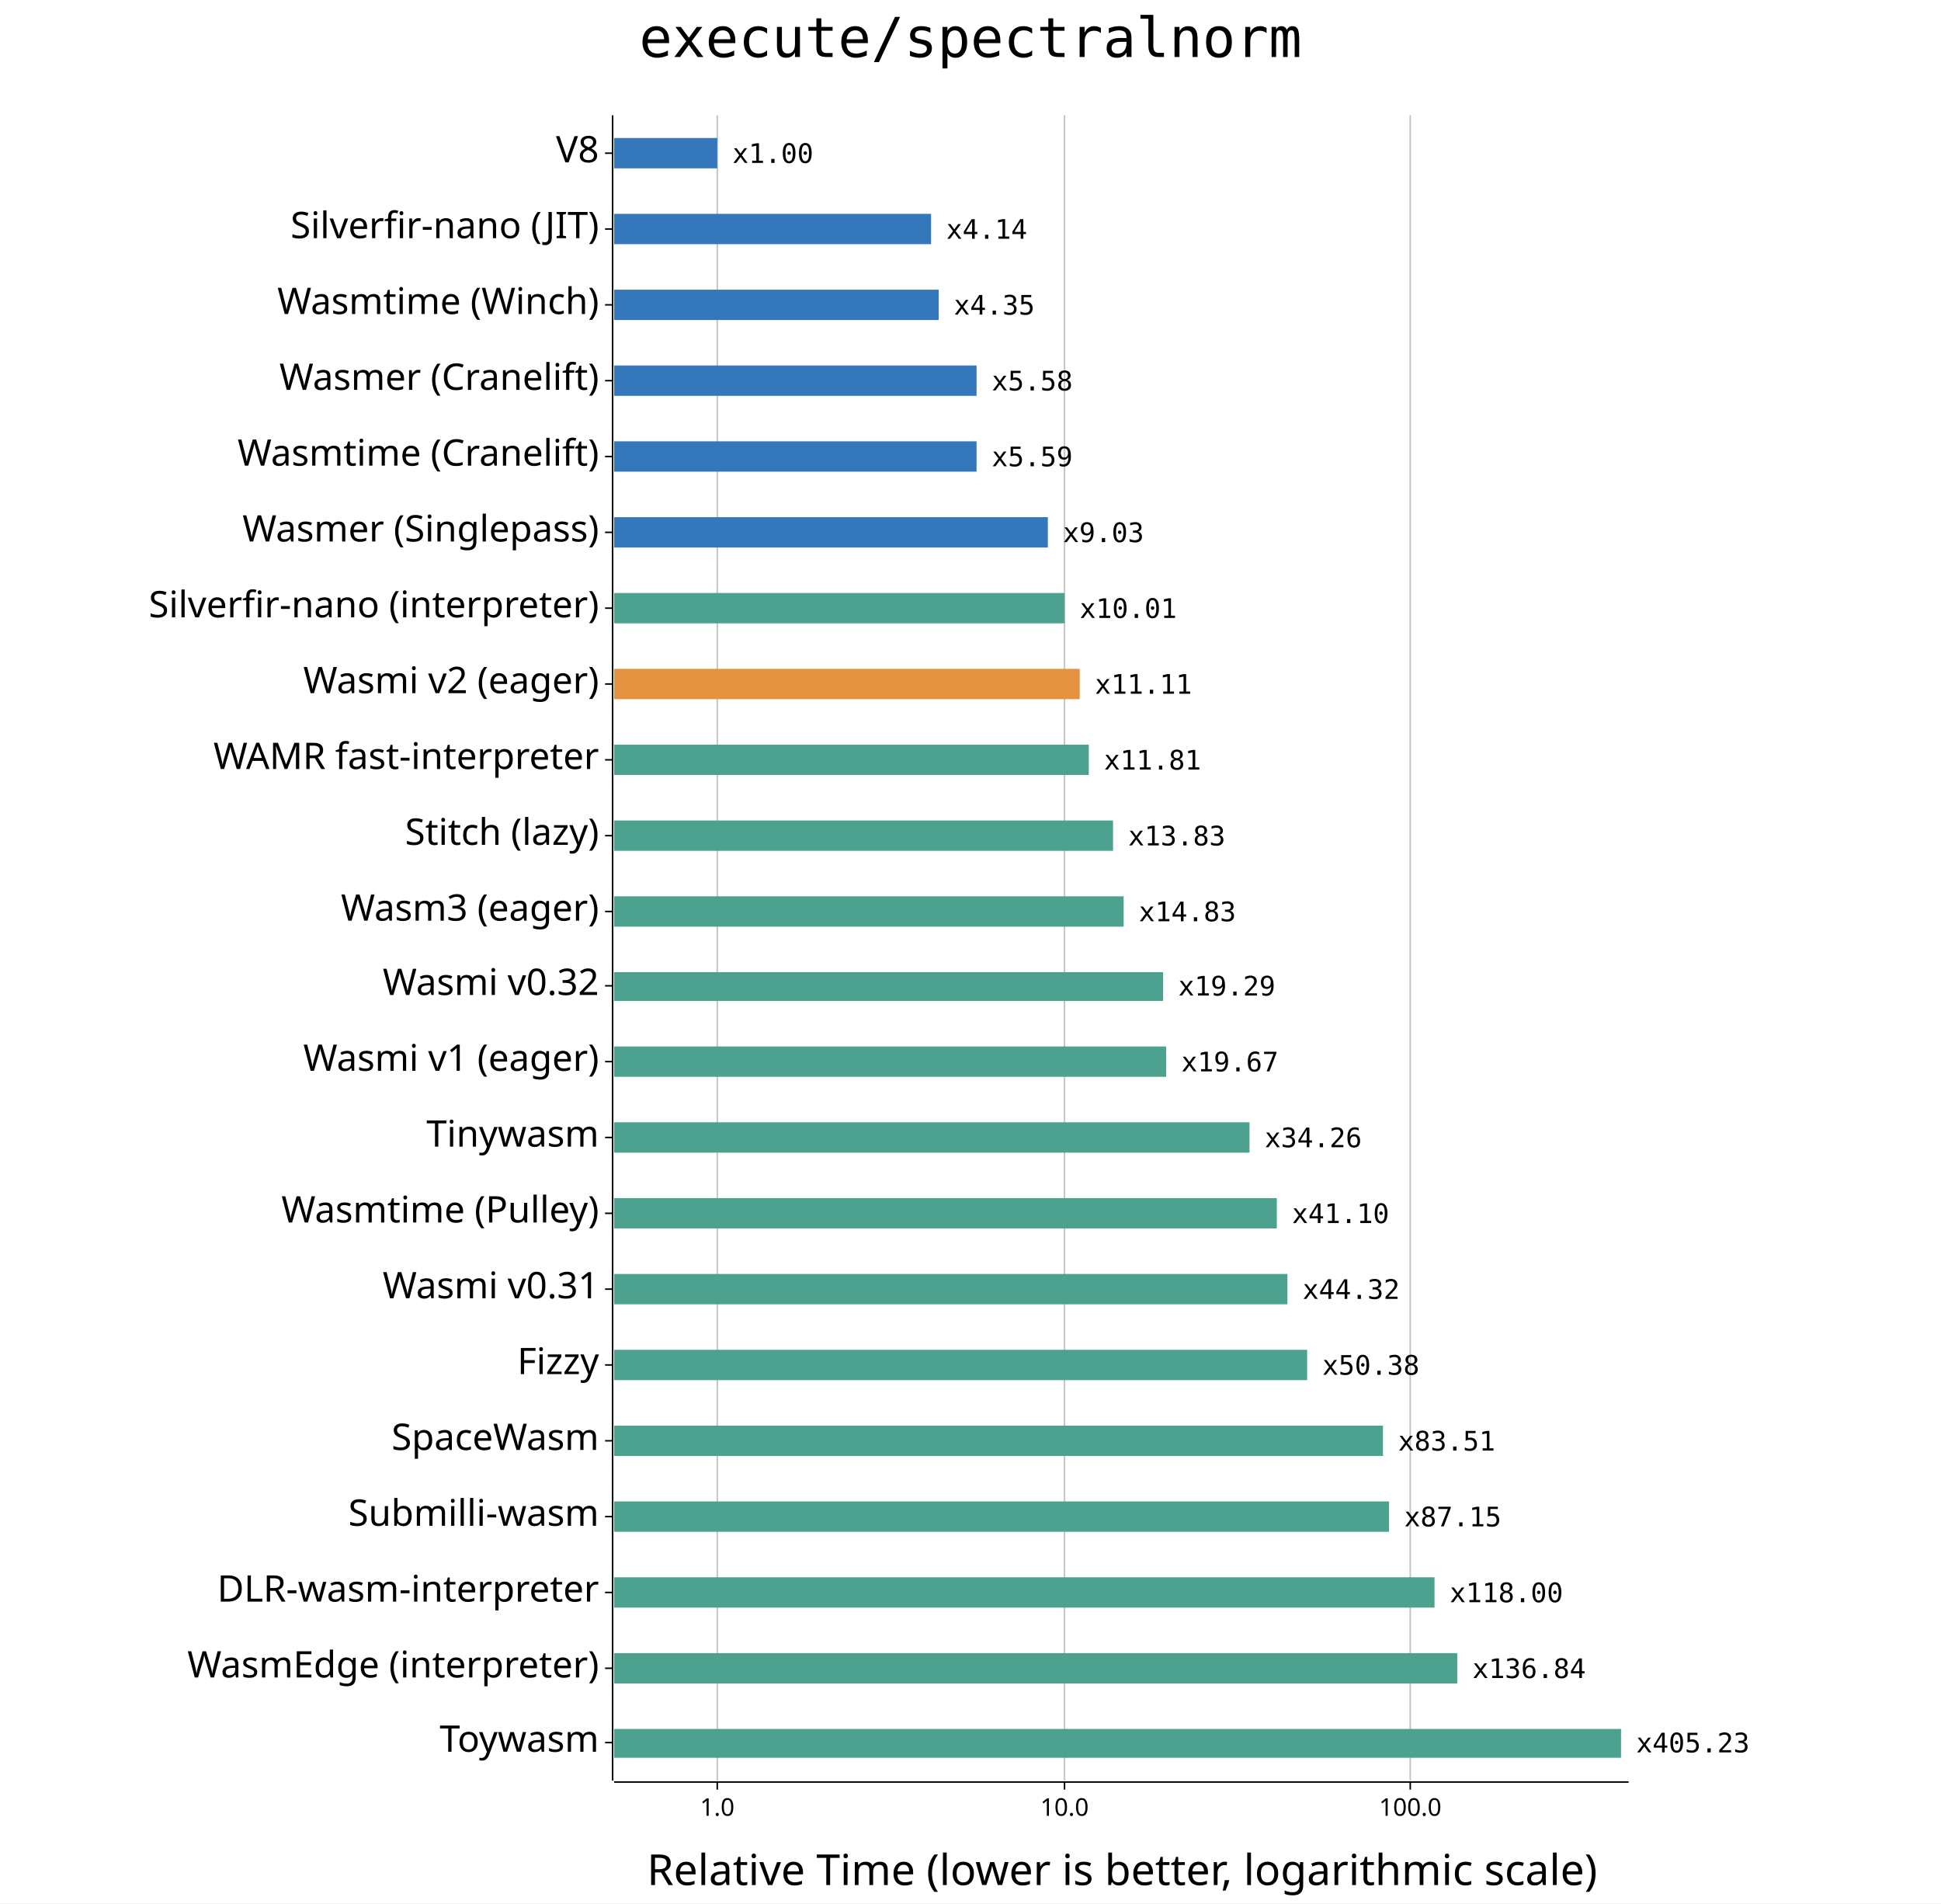
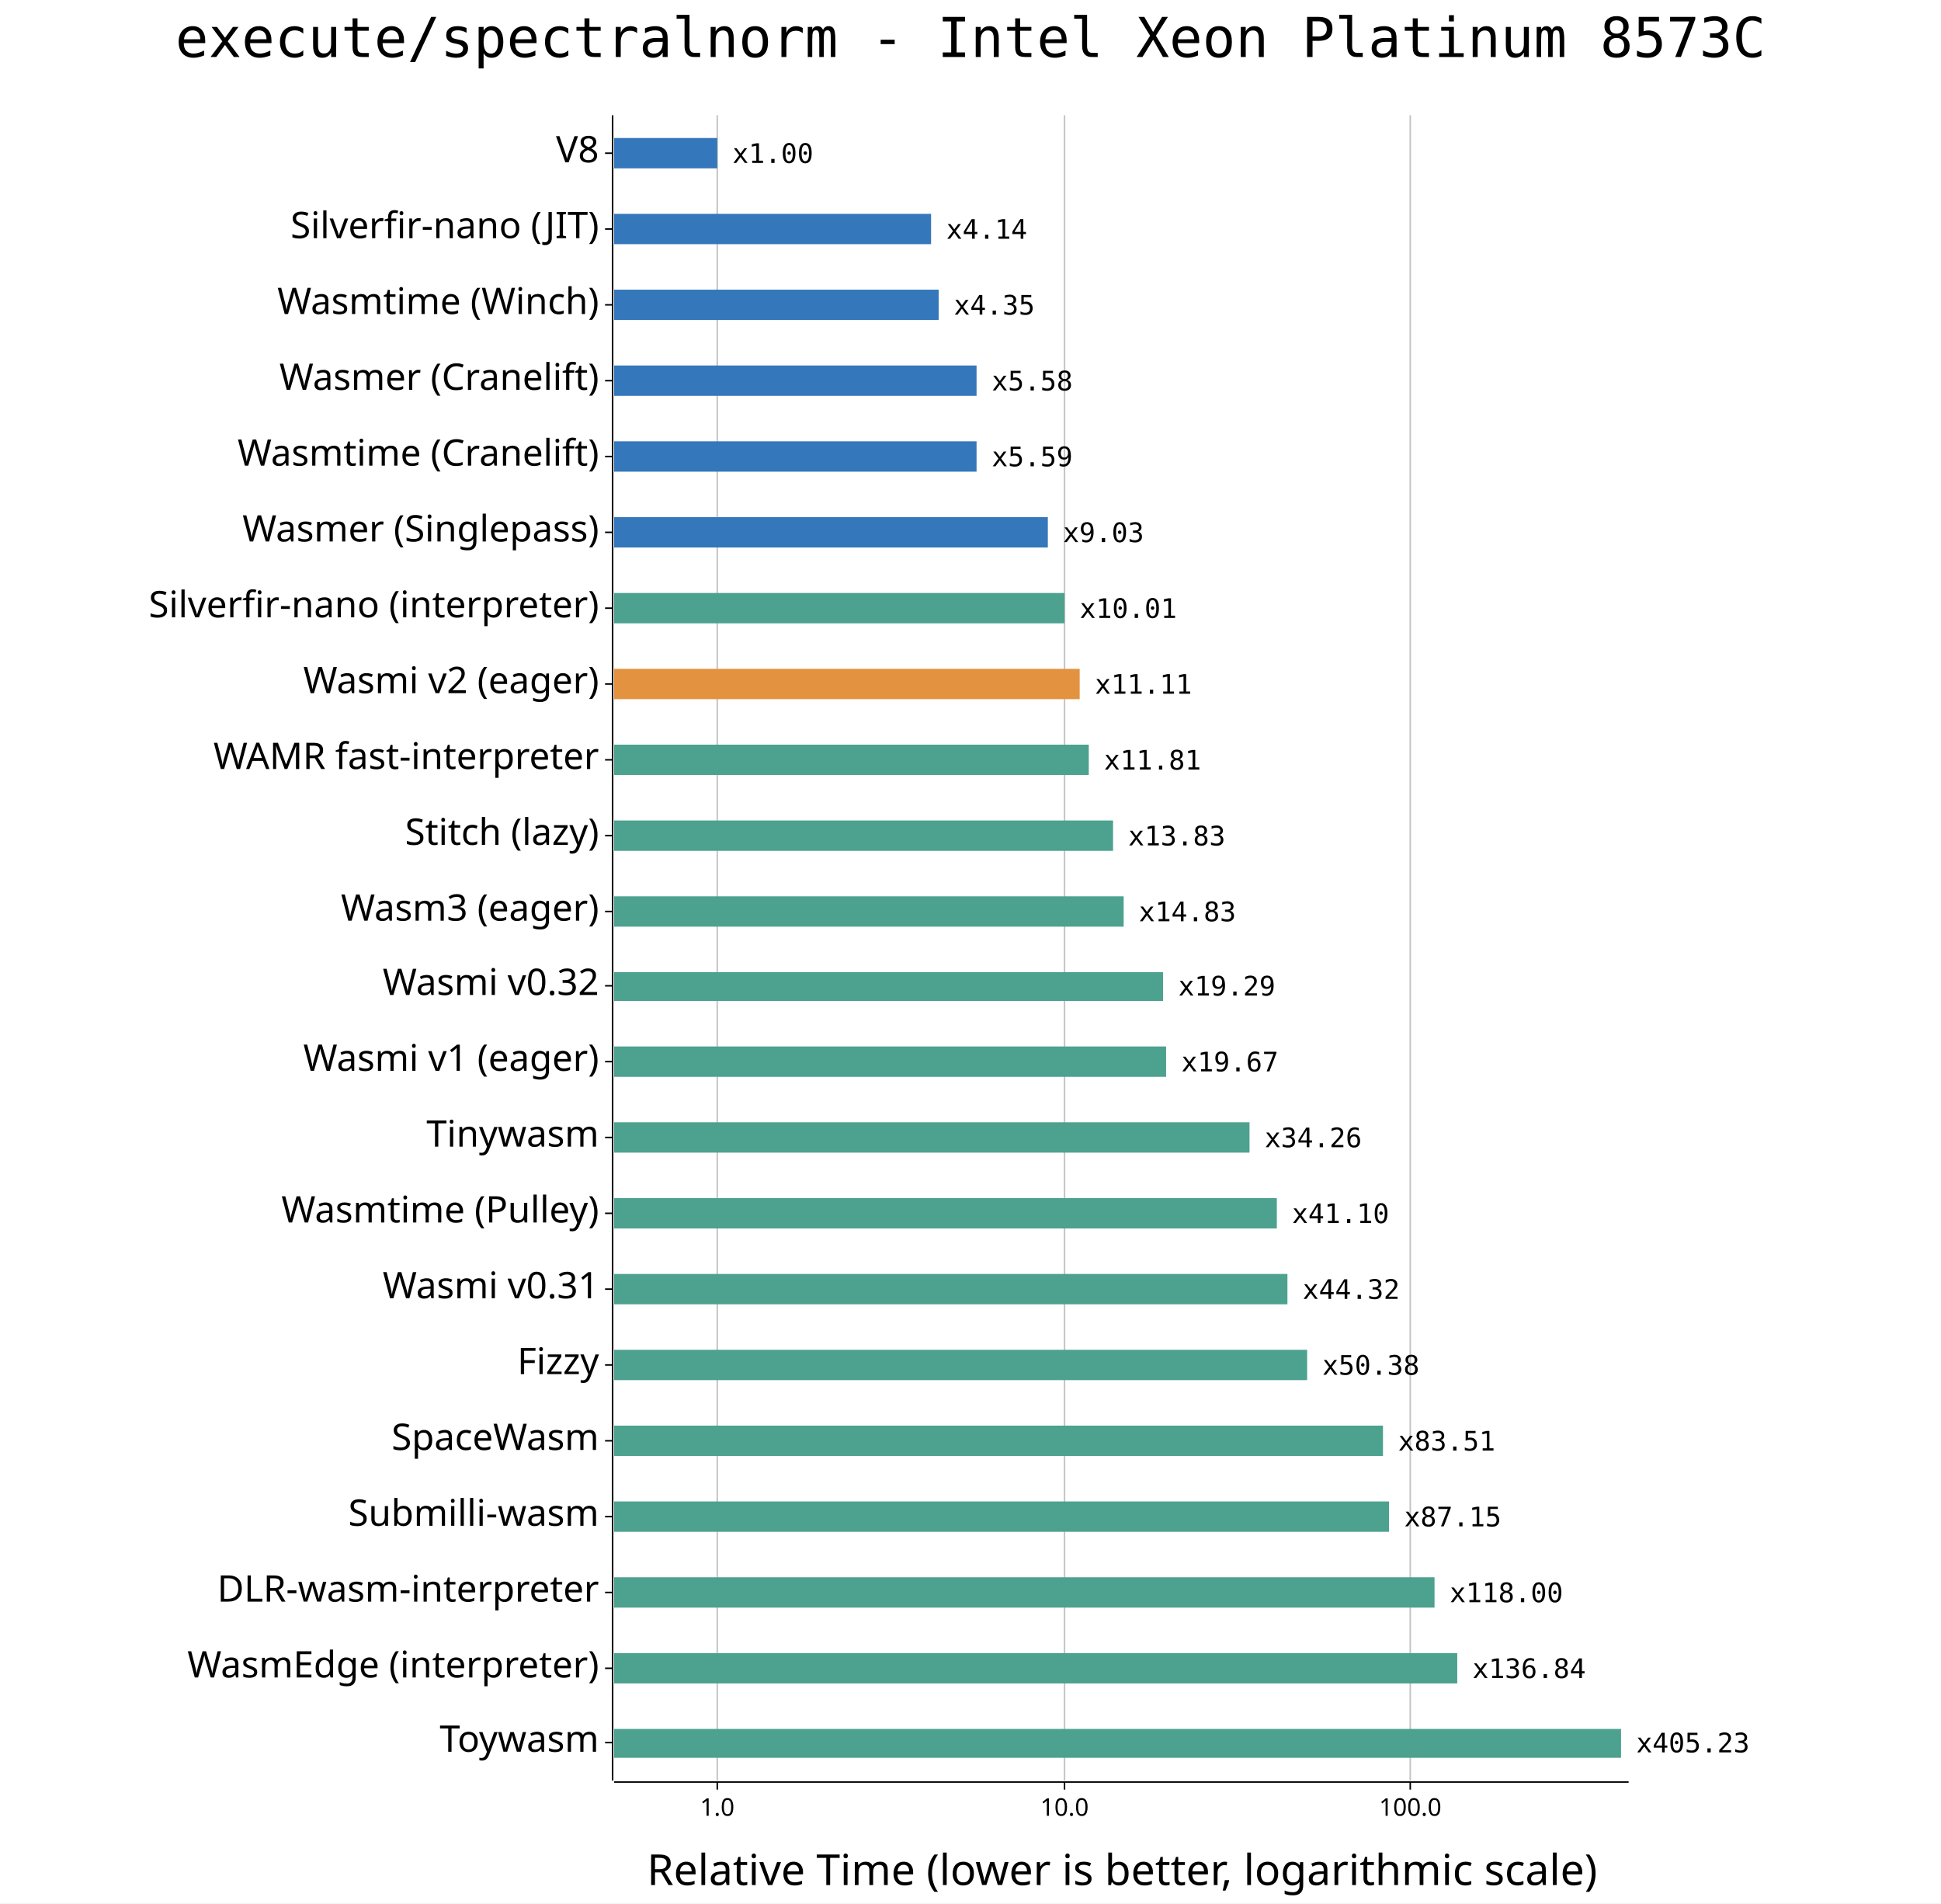
<svg xmlns="http://www.w3.org/2000/svg" width="1280" height="1255" viewBox="0 0 1280 1255">
  <rect x="0" y="0" width="1280" height="1255" opacity="1" fill="#FFFFFF" stroke="none" />
  <text x="640" y="10" dy="0.76em" text-anchor="middle" font-family="monospace" font-size="36.29" opacity="1" fill="#000000">
- execute/spectralnorm
+ execute/spectralnorm - Intel Xeon Platinum 8573C
</text>
  <line opacity="0.1" stroke="#000000" stroke-width="1" x1="473" y1="1174" x2="473" y2="76" />
  <line opacity="0.1" stroke="#000000" stroke-width="1" x1="702" y1="1174" x2="702" y2="76" />
  <line opacity="0.1" stroke="#000000" stroke-width="1" x1="930" y1="1174" x2="930" y2="76" />
  <text x="5" y="625" dy="0.76em" text-anchor="middle" font-family="sans-serif" font-size="28.226" opacity="1" fill="#000000" transform="rotate(270, 5, 625)">

</text>
  <text x="740" y="1250" dy="-0.5ex" text-anchor="middle" font-family="sans-serif" font-size="28.226" opacity="1" fill="#000000">
Relative Time (lower is better, logarithmic scale)
</text>
  <line opacity="0.15" stroke="#000000" stroke-width="1" x1="473" y1="1174" x2="473" y2="76" />
  <line opacity="0.15" stroke="#000000" stroke-width="1" x1="702" y1="1174" x2="702" y2="76" />
  <line opacity="0.15" stroke="#000000" stroke-width="1" x1="930" y1="1174" x2="930" y2="76" />
  <polyline fill="none" opacity="1" stroke="#000000" stroke-width="1" points="404,76 404,1174 " />
  <text x="395" y="1149" dy="0.5ex" text-anchor="end" font-family="sans-serif" font-size="24.194" opacity="1" fill="#000000">
Toywasm
</text>
  <polyline fill="none" opacity="1" stroke="#000000" stroke-width="1" points="399,1149 404,1149 " />
  <text x="395" y="1100" dy="0.5ex" text-anchor="end" font-family="sans-serif" font-size="24.194" opacity="1" fill="#000000">
WasmEdge (interpreter)
</text>
  <polyline fill="none" opacity="1" stroke="#000000" stroke-width="1" points="399,1100 404,1100 " />
  <text x="395" y="1050" dy="0.5ex" text-anchor="end" font-family="sans-serif" font-size="24.194" opacity="1" fill="#000000">
DLR-wasm-interpreter
</text>
  <polyline fill="none" opacity="1" stroke="#000000" stroke-width="1" points="399,1050 404,1050 " />
  <text x="395" y="1000" dy="0.5ex" text-anchor="end" font-family="sans-serif" font-size="24.194" opacity="1" fill="#000000">
Submilli-wasm
</text>
  <polyline fill="none" opacity="1" stroke="#000000" stroke-width="1" points="399,1000 404,1000 " />
  <text x="395" y="950" dy="0.5ex" text-anchor="end" font-family="sans-serif" font-size="24.194" opacity="1" fill="#000000">
SpaceWasm
</text>
  <polyline fill="none" opacity="1" stroke="#000000" stroke-width="1" points="399,950 404,950 " />
  <text x="395" y="900" dy="0.5ex" text-anchor="end" font-family="sans-serif" font-size="24.194" opacity="1" fill="#000000">
Fizzy
</text>
  <polyline fill="none" opacity="1" stroke="#000000" stroke-width="1" points="399,900 404,900 " />
  <text x="395" y="850" dy="0.5ex" text-anchor="end" font-family="sans-serif" font-size="24.194" opacity="1" fill="#000000">
Wasmi v0.31
</text>
  <polyline fill="none" opacity="1" stroke="#000000" stroke-width="1" points="399,850 404,850 " />
  <text x="395" y="800" dy="0.5ex" text-anchor="end" font-family="sans-serif" font-size="24.194" opacity="1" fill="#000000">
Wasmtime (Pulley)
</text>
  <polyline fill="none" opacity="1" stroke="#000000" stroke-width="1" points="399,800 404,800 " />
  <text x="395" y="750" dy="0.5ex" text-anchor="end" font-family="sans-serif" font-size="24.194" opacity="1" fill="#000000">
Tinywasm
</text>
  <polyline fill="none" opacity="1" stroke="#000000" stroke-width="1" points="399,750 404,750 " />
  <text x="395" y="700" dy="0.5ex" text-anchor="end" font-family="sans-serif" font-size="24.194" opacity="1" fill="#000000">
Wasmi v1 (eager)
</text>
  <polyline fill="none" opacity="1" stroke="#000000" stroke-width="1" points="399,700 404,700 " />
  <text x="395" y="650" dy="0.5ex" text-anchor="end" font-family="sans-serif" font-size="24.194" opacity="1" fill="#000000">
Wasmi v0.32
</text>
  <polyline fill="none" opacity="1" stroke="#000000" stroke-width="1" points="399,650 404,650 " />
  <text x="395" y="601" dy="0.5ex" text-anchor="end" font-family="sans-serif" font-size="24.194" opacity="1" fill="#000000">
Wasm3 (eager)
</text>
  <polyline fill="none" opacity="1" stroke="#000000" stroke-width="1" points="399,601 404,601 " />
  <text x="395" y="551" dy="0.5ex" text-anchor="end" font-family="sans-serif" font-size="24.194" opacity="1" fill="#000000">
Stitch (lazy)
</text>
  <polyline fill="none" opacity="1" stroke="#000000" stroke-width="1" points="399,551 404,551 " />
  <text x="395" y="501" dy="0.5ex" text-anchor="end" font-family="sans-serif" font-size="24.194" opacity="1" fill="#000000">
WAMR fast-interpreter
</text>
  <polyline fill="none" opacity="1" stroke="#000000" stroke-width="1" points="399,501 404,501 " />
  <text x="395" y="451" dy="0.5ex" text-anchor="end" font-family="sans-serif" font-size="24.194" opacity="1" fill="#000000">
Wasmi v2 (eager)
</text>
  <polyline fill="none" opacity="1" stroke="#000000" stroke-width="1" points="399,451 404,451 " />
  <text x="395" y="401" dy="0.5ex" text-anchor="end" font-family="sans-serif" font-size="24.194" opacity="1" fill="#000000">
Silverfir-nano (interpreter)
</text>
  <polyline fill="none" opacity="1" stroke="#000000" stroke-width="1" points="399,401 404,401 " />
  <text x="395" y="351" dy="0.5ex" text-anchor="end" font-family="sans-serif" font-size="24.194" opacity="1" fill="#000000">
Wasmer (Singlepass)
</text>
  <polyline fill="none" opacity="1" stroke="#000000" stroke-width="1" points="399,351 404,351 " />
  <text x="395" y="301" dy="0.5ex" text-anchor="end" font-family="sans-serif" font-size="24.194" opacity="1" fill="#000000">
Wasmtime (Cranelift)
</text>
  <polyline fill="none" opacity="1" stroke="#000000" stroke-width="1" points="399,301 404,301 " />
  <text x="395" y="251" dy="0.5ex" text-anchor="end" font-family="sans-serif" font-size="24.194" opacity="1" fill="#000000">
Wasmer (Cranelift)
</text>
  <polyline fill="none" opacity="1" stroke="#000000" stroke-width="1" points="399,251 404,251 " />
  <text x="395" y="201" dy="0.5ex" text-anchor="end" font-family="sans-serif" font-size="24.194" opacity="1" fill="#000000">
Wasmtime (Winch)
</text>
  <polyline fill="none" opacity="1" stroke="#000000" stroke-width="1" points="399,201 404,201 " />
  <text x="395" y="151" dy="0.5ex" text-anchor="end" font-family="sans-serif" font-size="24.194" opacity="1" fill="#000000">
Silverfir-nano (JIT)
</text>
  <polyline fill="none" opacity="1" stroke="#000000" stroke-width="1" points="399,151 404,151 " />
  <text x="395" y="101" dy="0.5ex" text-anchor="end" font-family="sans-serif" font-size="24.194" opacity="1" fill="#000000">
V8
</text>
  <polyline fill="none" opacity="1" stroke="#000000" stroke-width="1" points="399,101 404,101 " />
  <polyline fill="none" opacity="1" stroke="#000000" stroke-width="1" points="405,1175 1074,1175 " />
  <text x="473" y="1185" dy="0.76em" text-anchor="middle" font-family="sans-serif" font-size="16.129" opacity="1" fill="#000000">
1.0
</text>
  <polyline fill="none" opacity="1" stroke="#000000" stroke-width="1" points="473,1175 473,1180 " />
  <text x="702" y="1185" dy="0.76em" text-anchor="middle" font-family="sans-serif" font-size="16.129" opacity="1" fill="#000000">
10.0
</text>
  <polyline fill="none" opacity="1" stroke="#000000" stroke-width="1" points="702,1175 702,1180 " />
  <text x="930" y="1185" dy="0.76em" text-anchor="middle" font-family="sans-serif" font-size="16.129" opacity="1" fill="#000000">
100.0
</text>
  <polyline fill="none" opacity="1" stroke="#000000" stroke-width="1" points="930,1175 930,1180 " />
+   <rect x="405" y="591" width="336" height="20" opacity="1" fill="#4CA18F" stroke="none" />
+   <rect x="405" y="940" width="507" height="20" opacity="1" fill="#4CA18F" stroke="none" />
+   <rect x="405" y="191" width="214" height="20" opacity="1" fill="#3477BA" stroke="none" />
+   <rect x="405" y="291" width="239" height="20" opacity="1" fill="#3477BA" stroke="none" />
+   <rect x="405" y="1090" width="556" height="20" opacity="1" fill="#4CA18F" stroke="none" />
+   <rect x="405" y="491" width="313" height="20" opacity="1" fill="#4CA18F" stroke="none" />
+   <rect x="405" y="441" width="307" height="20" opacity="1" fill="#E3923F" stroke="none" />
+   <rect x="405" y="391" width="297" height="20" opacity="1" fill="#4CA18F" stroke="none" />
+   <rect x="405" y="740" width="419" height="20" opacity="1" fill="#4CA18F" stroke="none" />
+   <rect x="405" y="1140" width="664" height="19" opacity="1" fill="#4CA18F" stroke="none" />
  <rect x="405" y="541" width="329" height="20" opacity="1" fill="#4CA18F" stroke="none" />
-   <rect x="405" y="191" width="214" height="20" opacity="1" fill="#3477BA" stroke="none" />
+   <rect x="405" y="341" width="286" height="20" opacity="1" fill="#3477BA" stroke="none" />
+   <rect x="405" y="241" width="239" height="20" opacity="1" fill="#3477BA" stroke="none" />
+   <rect x="405" y="641" width="362" height="19" opacity="1" fill="#4CA18F" stroke="none" />
  <rect x="405" y="1040" width="541" height="20" opacity="1" fill="#4CA18F" stroke="none" />
  <rect x="405" y="790" width="437" height="20" opacity="1" fill="#4CA18F" stroke="none" />
-   <rect x="405" y="740" width="419" height="20" opacity="1" fill="#4CA18F" stroke="none" />
-   <rect x="405" y="441" width="307" height="20" opacity="1" fill="#E3923F" stroke="none" />
-   <rect x="405" y="391" width="297" height="20" opacity="1" fill="#4CA18F" stroke="none" />
-   <rect x="405" y="341" width="286" height="20" opacity="1" fill="#3477BA" stroke="none" />
-   <rect x="405" y="291" width="239" height="20" opacity="1" fill="#3477BA" stroke="none" />
+   <rect x="405" y="141" width="209" height="20" opacity="1" fill="#3477BA" stroke="none" />
+   <rect x="405" y="91" width="68" height="20" opacity="1" fill="#3477BA" stroke="none" />
+   <rect x="405" y="890" width="457" height="20" opacity="1" fill="#4CA18F" stroke="none" />
+   <rect x="405" y="840" width="444" height="20" opacity="1" fill="#4CA18F" stroke="none" />
  <rect x="405" y="690" width="364" height="20" opacity="1" fill="#4CA18F" stroke="none" />
-   <rect x="405" y="890" width="457" height="20" opacity="1" fill="#4CA18F" stroke="none" />
-   <rect x="405" y="491" width="313" height="20" opacity="1" fill="#4CA18F" stroke="none" />
-   <rect x="405" y="591" width="336" height="20" opacity="1" fill="#4CA18F" stroke="none" />
-   <rect x="405" y="1140" width="664" height="19" opacity="1" fill="#4CA18F" stroke="none" />
  <rect x="405" y="990" width="511" height="20" opacity="1" fill="#4CA18F" stroke="none" />
-   <rect x="405" y="241" width="239" height="20" opacity="1" fill="#3477BA" stroke="none" />
-   <rect x="405" y="91" width="68" height="20" opacity="1" fill="#3477BA" stroke="none" />
-   <rect x="405" y="940" width="507" height="20" opacity="1" fill="#4CA18F" stroke="none" />
-   <rect x="405" y="641" width="362" height="19" opacity="1" fill="#4CA18F" stroke="none" />
-   <rect x="405" y="141" width="209" height="20" opacity="1" fill="#3477BA" stroke="none" />
-   <rect x="405" y="1090" width="556" height="20" opacity="1" fill="#4CA18F" stroke="none" />
-   <rect x="405" y="840" width="444" height="20" opacity="1" fill="#4CA18F" stroke="none" />
  <text x="1079" y="1151" dy="0.5ex" text-anchor="start" font-family="monospace" font-size="17.742" opacity="1" fill="#000000">
x405.23
</text>
  <text x="971" y="1102" dy="0.5ex" text-anchor="start" font-family="monospace" font-size="17.742" opacity="1" fill="#000000">
x136.84
</text>
  <text x="956" y="1052" dy="0.5ex" text-anchor="start" font-family="monospace" font-size="17.742" opacity="1" fill="#000000">
x118.00
</text>
  <text x="926" y="1002" dy="0.5ex" text-anchor="start" font-family="monospace" font-size="17.742" opacity="1" fill="#000000">
x87.15
</text>
  <text x="922" y="952" dy="0.5ex" text-anchor="start" font-family="monospace" font-size="17.742" opacity="1" fill="#000000">
x83.51
</text>
  <text x="872" y="902" dy="0.5ex" text-anchor="start" font-family="monospace" font-size="17.742" opacity="1" fill="#000000">
x50.38
</text>
  <text x="859" y="852" dy="0.5ex" text-anchor="start" font-family="monospace" font-size="17.742" opacity="1" fill="#000000">
x44.32
</text>
  <text x="852" y="802" dy="0.5ex" text-anchor="start" font-family="monospace" font-size="17.742" opacity="1" fill="#000000">
x41.10
</text>
  <text x="834" y="752" dy="0.5ex" text-anchor="start" font-family="monospace" font-size="17.742" opacity="1" fill="#000000">
x34.26
</text>
  <text x="779" y="702" dy="0.5ex" text-anchor="start" font-family="monospace" font-size="17.742" opacity="1" fill="#000000">
x19.67
</text>
  <text x="777" y="652" dy="0.5ex" text-anchor="start" font-family="monospace" font-size="17.742" opacity="1" fill="#000000">
x19.29
</text>
  <text x="751" y="603" dy="0.5ex" text-anchor="start" font-family="monospace" font-size="17.742" opacity="1" fill="#000000">
x14.83
</text>
  <text x="744" y="553" dy="0.5ex" text-anchor="start" font-family="monospace" font-size="17.742" opacity="1" fill="#000000">
x13.83
</text>
  <text x="728" y="503" dy="0.5ex" text-anchor="start" font-family="monospace" font-size="17.742" opacity="1" fill="#000000">
x11.81
</text>
  <text x="722" y="453" dy="0.5ex" text-anchor="start" font-family="monospace" font-size="17.742" opacity="1" fill="#000000">
x11.11
</text>
  <text x="712" y="403" dy="0.5ex" text-anchor="start" font-family="monospace" font-size="17.742" opacity="1" fill="#000000">
x10.01
</text>
  <text x="701" y="353" dy="0.5ex" text-anchor="start" font-family="monospace" font-size="17.742" opacity="1" fill="#000000">
x9.03
</text>
  <text x="654" y="303" dy="0.5ex" text-anchor="start" font-family="monospace" font-size="17.742" opacity="1" fill="#000000">
x5.59
</text>
  <text x="654" y="253" dy="0.5ex" text-anchor="start" font-family="monospace" font-size="17.742" opacity="1" fill="#000000">
x5.58
</text>
  <text x="629" y="203" dy="0.5ex" text-anchor="start" font-family="monospace" font-size="17.742" opacity="1" fill="#000000">
x4.35
</text>
  <text x="624" y="153" dy="0.5ex" text-anchor="start" font-family="monospace" font-size="17.742" opacity="1" fill="#000000">
x4.14
</text>
  <text x="483" y="103" dy="0.5ex" text-anchor="start" font-family="monospace" font-size="17.742" opacity="1" fill="#000000">
x1.00
</text>
</svg>
